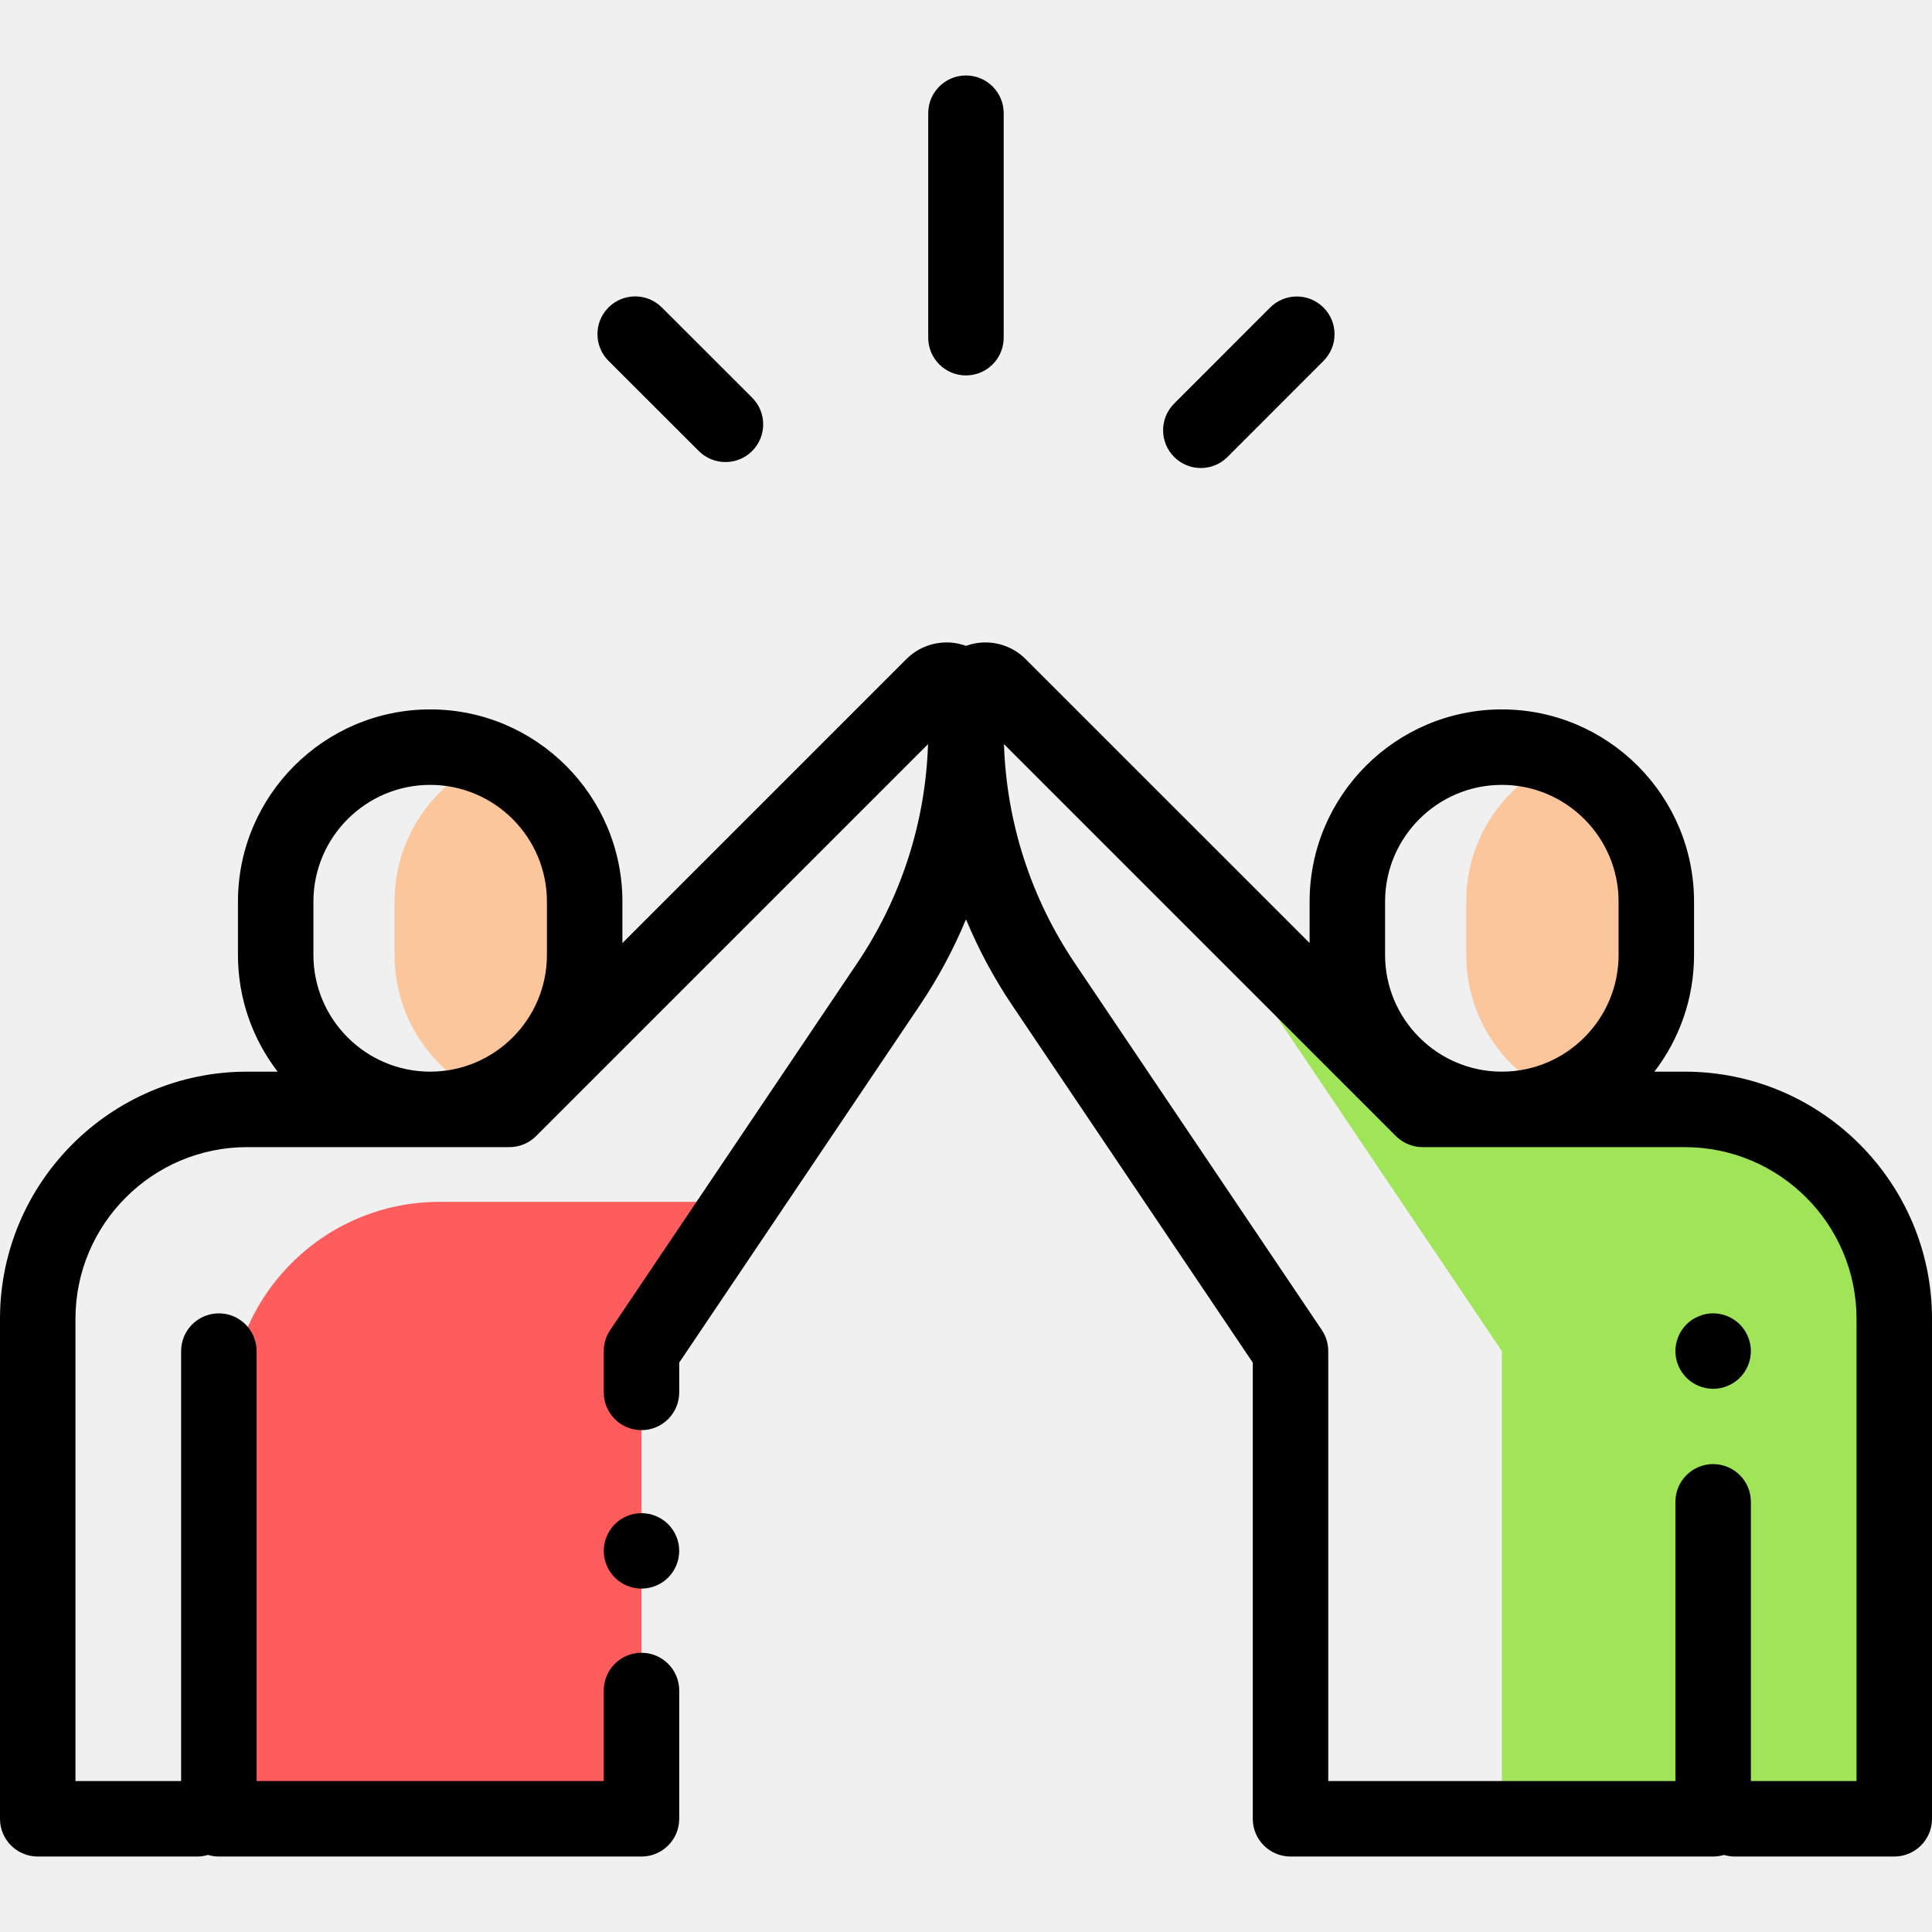
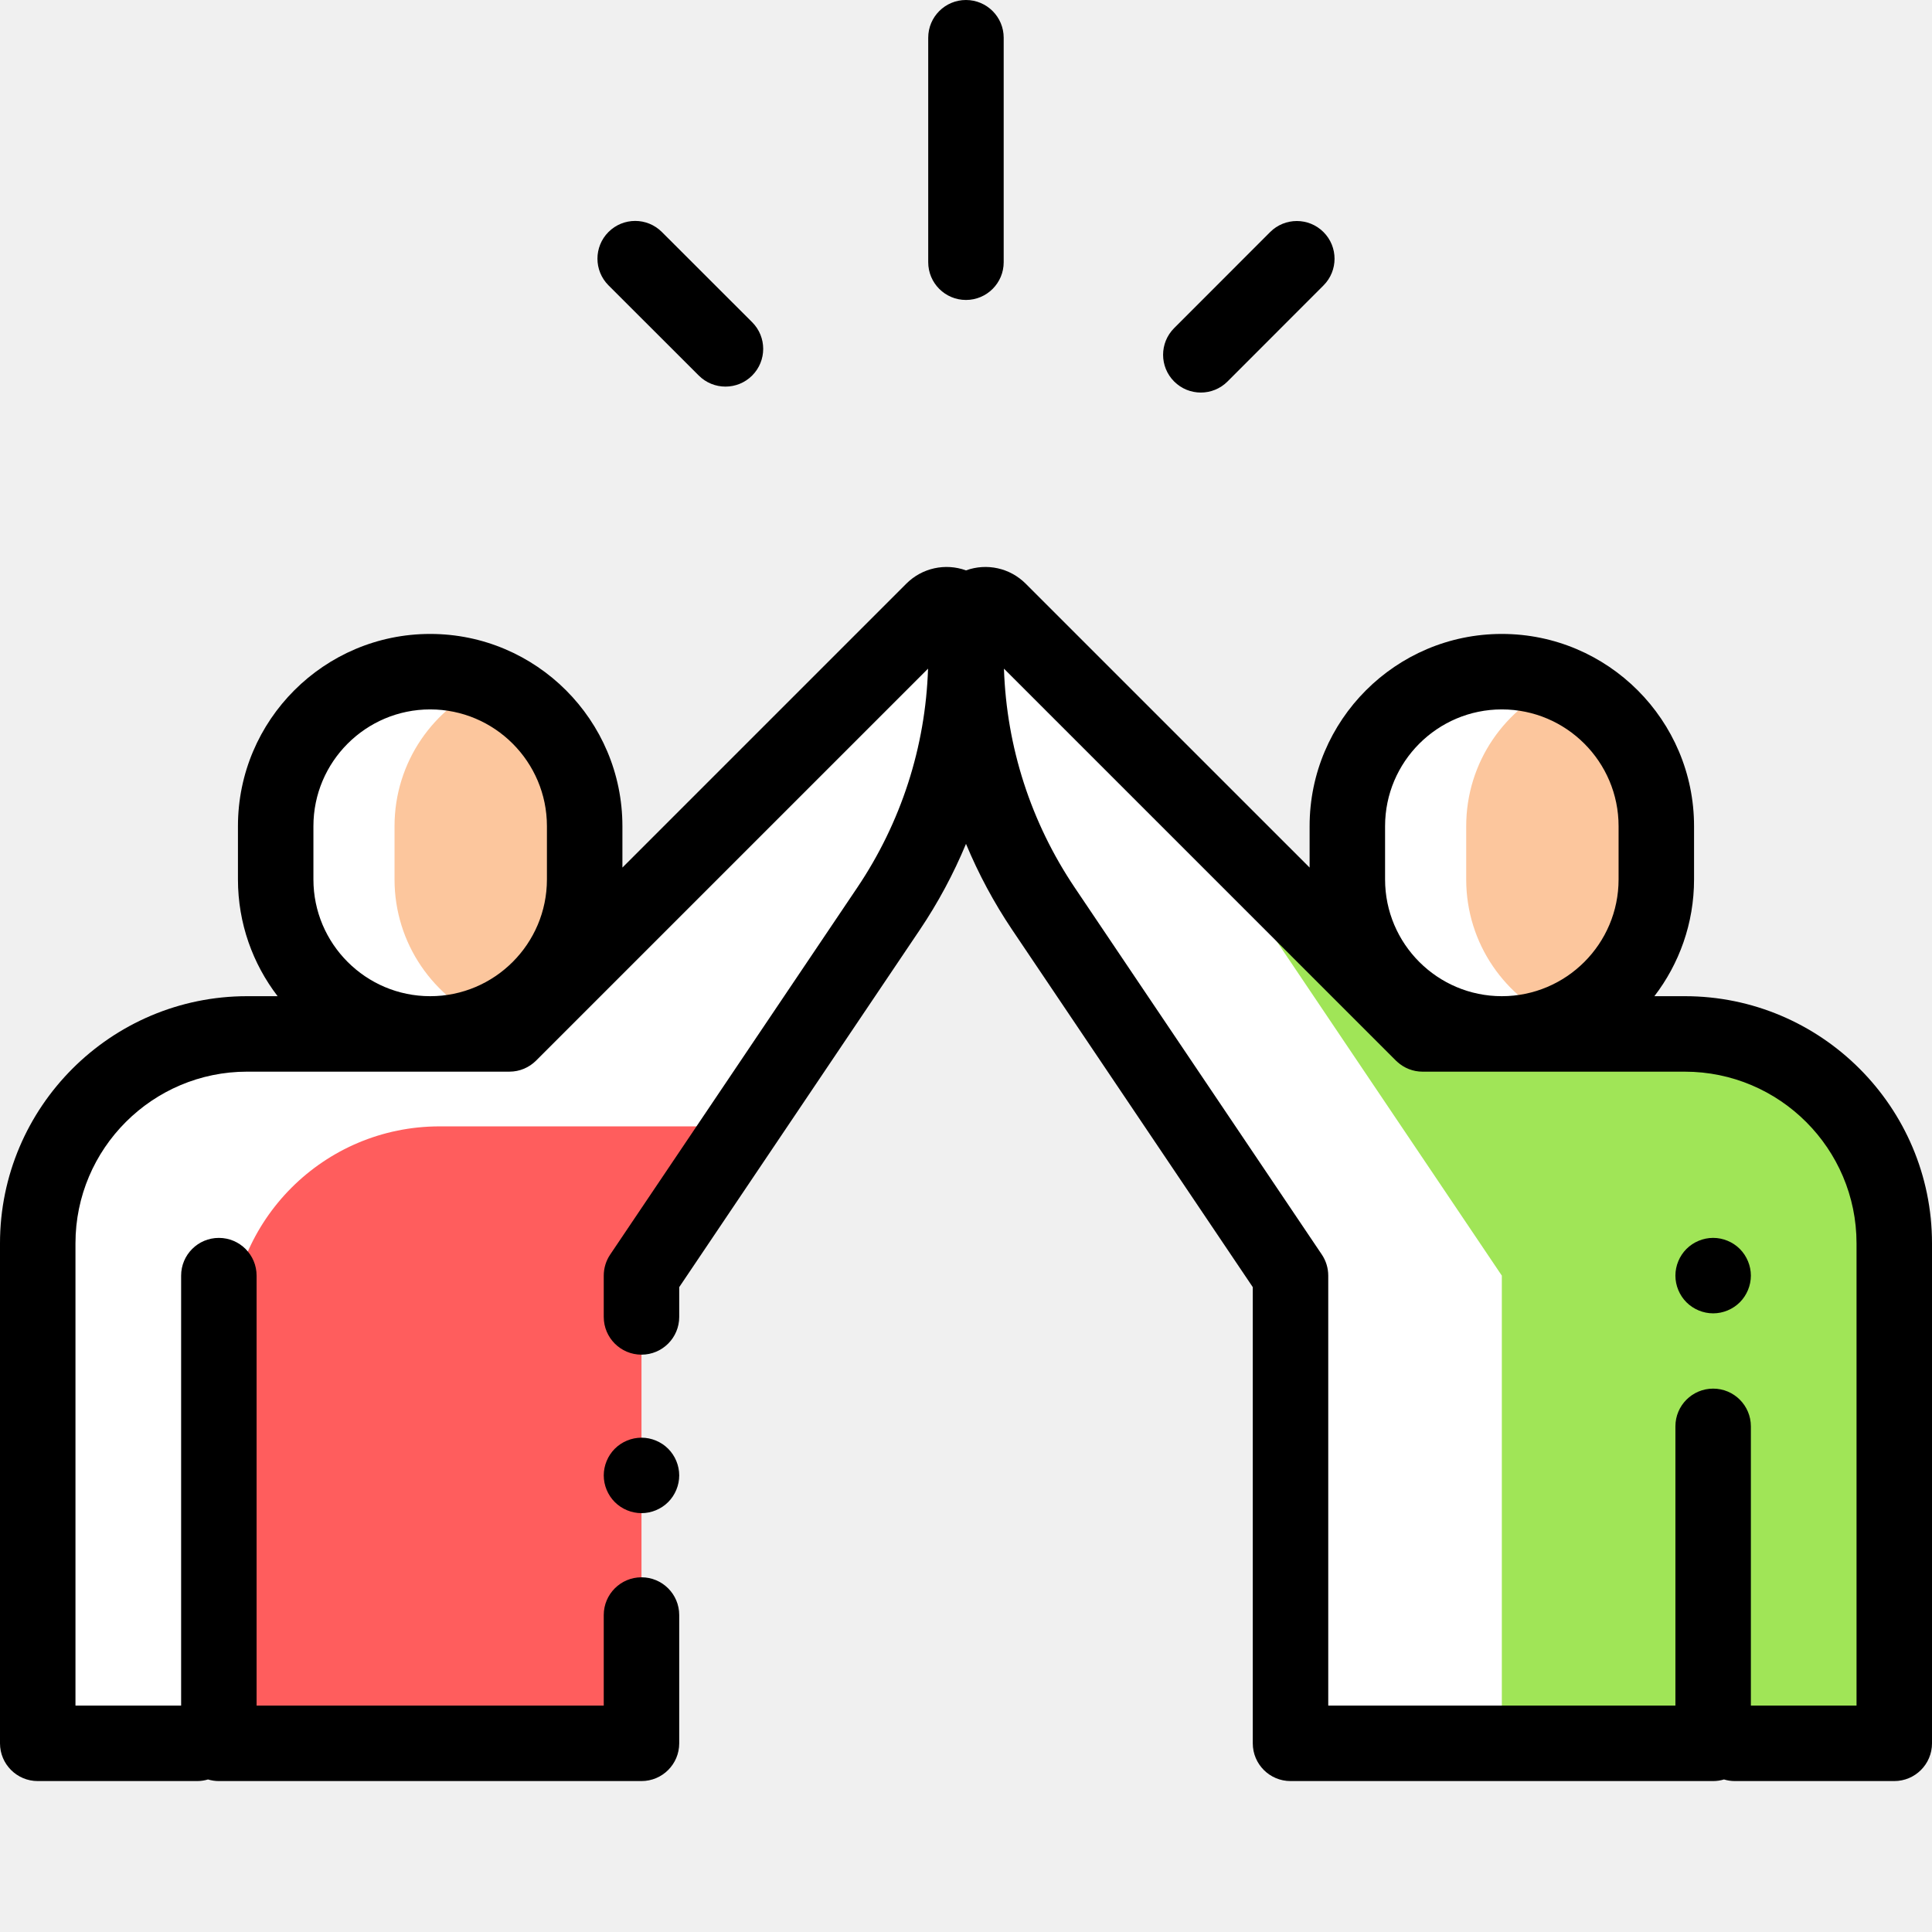
- <svg xmlns="http://www.w3.org/2000/svg" height="512pt" version="1.1" viewBox="0 -20 512 512" width="512pt">
-   <g id="surface1">
-     <path d="M 186 298.5 L 116.5 298.5 C 85.848 298.5 61 323.348 61 354 L 61 462 L 170 462 L 170 338.055 L 218.551 265.949 Z M 186 298.5 " style=" stroke:none;fill-rule:nonzero;fill:rgb(100%,36.471%,36.471%);fill-opacity:1;" />
-     <path d="M 446.5 274 L 377 274 L 320.18 217.18 C 323.398 225.465 327.535 233.406 332.551 240.855 L 398 338.055 L 398 462 L 454 462 L 454 448.938 L 459.75 462 L 502 462 L 502 329.5 C 502 298.848 477.152 274 446.5 274 Z M 446.5 274 " style=" stroke:none;fill-rule:nonzero;fill:rgb(62.745%,89.804%,34.118%);fill-opacity:1;" />
-     <path d="M 129.75 181.145 C 114.957 187.316 104.555 201.914 104.555 218.945 L 104.555 233.059 C 104.555 250.086 114.957 264.688 129.75 270.855 C 144.543 264.688 154.945 250.09 154.945 233.059 L 154.945 218.945 C 154.945 201.914 144.543 187.316 129.75 181.145 Z M 129.75 181.145 " style=" stroke:none;fill-rule:nonzero;fill:rgb(98.824%,77.647%,61.569%);fill-opacity:1;" />
-     <path d="M 413.75 181.145 C 398.957 187.316 388.559 201.914 388.559 218.945 L 388.559 233.059 C 388.559 250.086 398.957 264.688 413.75 270.855 C 428.543 264.688 438.941 250.09 438.941 233.059 L 438.941 218.945 C 438.941 201.914 428.543 187.316 413.75 181.145 Z M 413.75 181.145 " style=" stroke:none;fill-rule:nonzero;fill:rgb(98.824%,77.647%,61.569%);fill-opacity:1;" />
-     <path d="M 255.988 79.492 C 261.508 79.492 265.988 75.016 265.988 69.492 L 265.988 10 C 265.988 4.477 261.508 0 255.988 0 C 250.465 0 245.988 4.477 245.988 10 L 245.988 69.492 C 245.988 75.016 250.465 79.492 255.988 79.492 Z M 255.988 79.492 " style=" stroke:none;fill-rule:nonzero;fill:rgb(0%,0%,0%);fill-opacity:1;" />
-     <path d="M 185.188 99.527 C 187.141 101.48 189.699 102.453 192.258 102.453 C 194.816 102.453 197.379 101.477 199.328 99.523 C 203.234 95.617 203.23 89.285 199.324 85.383 L 175.398 61.477 C 171.488 57.57 165.16 57.574 161.254 61.48 C 157.352 65.391 157.355 71.719 161.262 75.625 Z M 185.188 99.527 " style=" stroke:none;fill-rule:nonzero;fill:rgb(0%,0%,0%);fill-opacity:1;" />
-     <path d="M 318.234 104.031 C 320.793 104.031 323.355 103.055 325.309 101.098 L 350.742 75.641 C 354.648 71.734 354.645 65.402 350.738 61.5 C 346.832 57.594 340.5 57.598 336.594 61.504 L 311.156 86.961 C 307.254 90.867 307.258 97.199 311.164 101.105 C 313.117 103.055 315.676 104.031 318.234 104.031 Z M 318.234 104.031 " style=" stroke:none;fill-rule:nonzero;fill:rgb(0%,0%,0%);fill-opacity:1;" />
-     <path d="M 446.5 264 L 438.43 264 C 445.016 255.414 448.941 244.688 448.941 233.059 L 448.941 218.945 C 448.941 190.852 426.09 168 398 168 C 369.91 168 347.059 190.852 347.059 218.941 L 347.059 229.914 L 271.824 154.684 C 267.652 150.508 261.512 149.168 256 151.156 C 250.492 149.168 244.352 150.508 240.176 154.684 L 164.945 229.914 L 164.945 218.941 C 164.941 190.852 142.09 168 114 168 C 85.91 168 63.059 190.852 63.059 218.941 L 63.059 233.055 C 63.059 244.688 66.984 255.414 73.57 264 L 65.5 264 C 29.383 264 0 293.383 0 329.5 L 0 462 C 0 467.523 4.477 472 10 472 L 52.25 472 C 53.25 472 54.215 471.848 55.125 471.574 C 56.035 471.848 57 472 58 472 L 170 472 C 175.523 472 180 467.523 180 462 L 180 428 C 180 422.477 175.523 418 170 418 C 164.477 418 160 422.477 160 428 L 160 452 L 68 452 L 68 338.055 C 68 332.531 63.523 328.055 58 328.055 C 52.477 328.055 48 332.531 48 338.055 L 48 452 L 20 452 L 20 329.5 C 20 304.41 40.41 284 65.5 284 L 135 284 C 137.754 284 140.242 282.887 142.051 281.09 C 142.059 281.082 142.066 281.078 142.07 281.07 L 245.941 177.203 C 245.262 197.969 238.801 217.973 227.152 235.27 L 161.707 332.469 C 160.594 334.117 160 336.062 160 338.055 L 160 349 C 160 354.523 164.48 359 170 359 C 175.523 359 180 354.523 180 349 L 180 341.105 L 243.742 246.438 C 248.613 239.207 252.699 231.562 256 223.633 C 259.305 231.562 263.387 239.207 268.258 246.438 L 332 341.105 L 332 462 C 332 467.523 336.477 472 342 472 L 454 472 C 455 472 455.965 471.848 456.875 471.574 C 457.785 471.848 458.75 472 459.75 472 L 502 472 C 507.523 472 512 467.523 512 462 L 512 329.5 C 512 293.383 482.617 264 446.5 264 Z M 83.059 233.059 L 83.059 218.945 C 83.059 201.883 96.938 188 114 188 C 131.062 188 144.941 201.883 144.941 218.941 L 144.941 233.055 C 144.941 250.117 131.062 264 114 264 C 96.938 264 83.059 250.117 83.059 233.059 Z M 367.059 218.941 C 367.059 201.883 380.938 188 398 188 C 415.062 188 428.941 201.883 428.941 218.941 L 428.941 233.055 C 428.941 250.117 415.062 264 398 264 C 380.938 264 367.059 250.117 367.059 233.059 Z M 492 452 L 464 452 L 464 378 C 464 372.477 459.523 368 454 368 C 448.477 368 444 372.477 444 378 L 444 452 L 352 452 L 352 338.055 C 352 336.062 351.406 334.117 350.297 332.469 L 284.848 235.27 C 273.199 217.973 266.742 197.973 266.059 177.203 L 369.93 281.07 C 370.062 281.203 370.184 281.316 370.305 281.414 C 372.078 283.016 374.422 284.004 377 284.004 L 446.5 284.004 C 471.59 284.004 492 304.414 492 329.504 Z M 492 452 " style=" stroke:none;fill-rule:nonzero;fill:rgb(0%,0%,0%);fill-opacity:1;" />
-     <path d="M 454 328.051 C 451.371 328.051 448.789 329.121 446.93 330.98 C 445.07 332.84 444 335.422 444 338.051 C 444 340.68 445.07 343.262 446.93 345.121 C 448.789 346.98 451.371 348.051 454 348.051 C 456.629 348.051 459.211 346.98 461.07 345.121 C 462.93 343.262 464 340.68 464 338.051 C 464 335.422 462.93 332.852 461.07 330.98 C 459.211 329.121 456.629 328.051 454 328.051 Z M 454 328.051 " style=" stroke:none;fill-rule:nonzero;fill:rgb(0%,0%,0%);fill-opacity:1;" />
-     <path d="M 170 381 C 167.371 381 164.789 382.07 162.93 383.93 C 161.07 385.789 160 388.371 160 391 C 160 393.629 161.07 396.211 162.93 398.07 C 164.789 399.93 167.371 401 170 401 C 172.629 401 175.211 399.93 177.07 398.07 C 178.93 396.211 180 393.629 180 391 C 180 388.371 178.93 385.789 177.07 383.93 C 175.211 382.07 172.629 381 170 381 Z M 170 381 " style=" stroke:none;fill-rule:nonzero;fill:rgb(0%,0%,0%);fill-opacity:1;" />
+ <svg xmlns="http://www.w3.org/2000/svg" height="512" version="1.1" width="512">
+   <rect id="backgroundrect" width="100%" height="100%" x="0" y="0" fill="none" stroke="none" />
+   <g class="currentLayer" style="">
+     <path fill="#ffffff" fill-opacity="1" stroke="none" stroke-width="2" stroke-dasharray="none" stroke-linejoin="round" stroke-linecap="butt" stroke-dashoffset="" fill-rule="nonzero" opacity="1" marker-start="" marker-mid="" marker-end="" id="svg_11" d="M10.963,460.641L10.294,316.544L42.647,281.618L87.868,275L73.897,244.485L73.897,204.779L95.956,183.456L127.206,182.721L150,204.412L153.309,248.897L245.956,167.279L263.235,163.971L354.779,249.632L361.029,200.735L392.279,182.721L431.985,202.574L437.132,241.176L426.471,268.015L489.706,295.588L500.735,463.235C461.498,465.679 440.274,458.197 341.478,462.479L342.647,338.235L255.449,211.009C231.919,240.053 176.404,326.818 172.36,338.582C174.199,352.185 100.257,462.479 100,450" style="color: rgb(0, 0, 0);" class="" />
+     <g id="surface1" class="">
+       <path d="M 186 298.5 L 116.5 298.5 C 85.848 298.5 61 323.348 61 354 L 61 462 L 170 462 L 170 338.055 L 218.551 265.949 Z M 186 298.5 " style=" stroke:none;fill-rule:nonzero;fill:rgb(100%,36.471%,36.471%);fill-opacity:1;" id="svg_1" />
+       <path d="M 446.5 274 L 377 274 L 320.18 217.18 C 323.398 225.465 327.535 233.406 332.551 240.855 L 398 338.055 L 398 462 L 454 462 L 454 448.938 L 459.75 462 L 502 462 L 502 329.5 C 502 298.848 477.152 274 446.5 274 Z M 446.5 274 " style=" stroke:none;fill-rule:nonzero;fill:rgb(62.745%,89.804%,34.118%);fill-opacity:1;" id="svg_2" />
+       <path d="M 129.75 181.145 C 114.957 187.316 104.555 201.914 104.555 218.945 L 104.555 233.059 C 104.555 250.086 114.957 264.688 129.75 270.855 C 144.543 264.688 154.945 250.09 154.945 233.059 L 154.945 218.945 C 154.945 201.914 144.543 187.316 129.75 181.145 Z M 129.75 181.145 " style=" stroke:none;fill-rule:nonzero;fill:rgb(98.824%,77.647%,61.569%);fill-opacity:1;" id="svg_3" />
+       <path d="M 413.75 181.145 C 398.957 187.316 388.559 201.914 388.559 218.945 L 388.559 233.059 C 388.559 250.086 398.957 264.688 413.75 270.855 C 428.543 264.688 438.941 250.09 438.941 233.059 L 438.941 218.945 C 438.941 201.914 428.543 187.316 413.75 181.145 Z M 413.75 181.145 " style=" stroke:none;fill-rule:nonzero;fill:rgb(98.824%,77.647%,61.569%);fill-opacity:1;" id="svg_4" />
+       <path d="M 255.988 79.492 C 261.508 79.492 265.988 75.016 265.988 69.492 L 265.988 10 C 265.988 4.477 261.508 0 255.988 0 C 250.465 0 245.988 4.477 245.988 10 L 245.988 69.492 C 245.988 75.016 250.465 79.492 255.988 79.492 Z M 255.988 79.492 " style=" stroke:none;fill-rule:nonzero;fill:rgb(0%,0%,0%);fill-opacity:1;" id="svg_5" />
+       <path d="M 185.188 99.527 C 187.141 101.48 189.699 102.453 192.258 102.453 C 194.816 102.453 197.379 101.477 199.328 99.523 C 203.234 95.617 203.23 89.285 199.324 85.383 L 175.398 61.477 C 171.488 57.57 165.16 57.574 161.254 61.48 C 157.352 65.391 157.355 71.719 161.262 75.625 Z M 185.188 99.527 " style=" stroke:none;fill-rule:nonzero;fill:rgb(0%,0%,0%);fill-opacity:1;" id="svg_6" />
+       <path d="M 318.234 104.031 C 320.793 104.031 323.355 103.055 325.309 101.098 L 350.742 75.641 C 354.648 71.734 354.645 65.402 350.738 61.5 C 346.832 57.594 340.5 57.598 336.594 61.504 L 311.156 86.961 C 307.254 90.867 307.258 97.199 311.164 101.105 C 313.117 103.055 315.676 104.031 318.234 104.031 Z M 318.234 104.031 " style=" stroke:none;fill-rule:nonzero;fill:rgb(0%,0%,0%);fill-opacity:1;" id="svg_7" />
+       <path d="M 446.5 264 L 438.43 264 C 445.016 255.414 448.941 244.688 448.941 233.059 L 448.941 218.945 C 448.941 190.852 426.09 168 398 168 C 369.91 168 347.059 190.852 347.059 218.941 L 347.059 229.914 L 271.824 154.684 C 267.652 150.508 261.512 149.168 256 151.156 C 250.492 149.168 244.352 150.508 240.176 154.684 L 164.945 229.914 L 164.945 218.941 C 164.941 190.852 142.09 168 114 168 C 85.91 168 63.059 190.852 63.059 218.941 L 63.059 233.055 C 63.059 244.688 66.984 255.414 73.57 264 L 65.5 264 C 29.383 264 0 293.383 0 329.5 L 0 462 C 0 467.523 4.477 472 10 472 L 52.25 472 C 53.25 472 54.215 471.848 55.125 471.574 C 56.035 471.848 57 472 58 472 L 170 472 C 175.523 472 180 467.523 180 462 L 180 428 C 180 422.477 175.523 418 170 418 C 164.477 418 160 422.477 160 428 L 160 452 L 68 452 L 68 338.055 C 68 332.531 63.523 328.055 58 328.055 C 52.477 328.055 48 332.531 48 338.055 L 48 452 L 20 452 L 20 329.5 C 20 304.41 40.41 284 65.5 284 L 135 284 C 137.754 284 140.242 282.887 142.051 281.09 C 142.059 281.082 142.066 281.078 142.07 281.07 L 245.941 177.203 C 245.262 197.969 238.801 217.973 227.152 235.27 L 161.707 332.469 C 160.594 334.117 160 336.062 160 338.055 L 160 349 C 160 354.523 164.48 359 170 359 C 175.523 359 180 354.523 180 349 L 180 341.105 L 243.742 246.438 C 248.613 239.207 252.699 231.562 256 223.633 C 259.305 231.562 263.387 239.207 268.258 246.438 L 332 341.105 L 332 462 C 332 467.523 336.477 472 342 472 L 454 472 C 455 472 455.965 471.848 456.875 471.574 C 457.785 471.848 458.75 472 459.75 472 L 502 472 C 507.523 472 512 467.523 512 462 L 512 329.5 C 512 293.383 482.617 264 446.5 264 Z M 83.059 233.059 L 83.059 218.945 C 83.059 201.883 96.938 188 114 188 C 131.062 188 144.941 201.883 144.941 218.941 L 144.941 233.055 C 144.941 250.117 131.062 264 114 264 C 96.938 264 83.059 250.117 83.059 233.059 Z M 367.059 218.941 C 367.059 201.883 380.938 188 398 188 C 415.062 188 428.941 201.883 428.941 218.941 L 428.941 233.055 C 428.941 250.117 415.062 264 398 264 C 380.938 264 367.059 250.117 367.059 233.059 Z M 492 452 L 464 452 L 464 378 C 464 372.477 459.523 368 454 368 C 448.477 368 444 372.477 444 378 L 444 452 L 352 452 L 352 338.055 C 352 336.062 351.406 334.117 350.297 332.469 L 284.848 235.27 C 273.199 217.973 266.742 197.973 266.059 177.203 L 369.93 281.07 C 370.062 281.203 370.184 281.316 370.305 281.414 C 372.078 283.016 374.422 284.004 377 284.004 L 446.5 284.004 C 471.59 284.004 492 304.414 492 329.504 Z M 492 452 " style=" stroke:none;fill-rule:nonzero;fill:rgb(0%,0%,0%);fill-opacity:1;" id="svg_8" />
+       <path d="M 454 328.051 C 451.371 328.051 448.789 329.121 446.93 330.98 C 445.07 332.84 444 335.422 444 338.051 C 444 340.68 445.07 343.262 446.93 345.121 C 448.789 346.98 451.371 348.051 454 348.051 C 456.629 348.051 459.211 346.98 461.07 345.121 C 462.93 343.262 464 340.68 464 338.051 C 464 335.422 462.93 332.852 461.07 330.98 C 459.211 329.121 456.629 328.051 454 328.051 Z M 454 328.051 " style=" stroke:none;fill-rule:nonzero;fill:rgb(0%,0%,0%);fill-opacity:1;" id="svg_9" />
+       <path d="M 170 381 C 167.371 381 164.789 382.07 162.93 383.93 C 161.07 385.789 160 388.371 160 391 C 160 393.629 161.07 396.211 162.93 398.07 C 164.789 399.93 167.371 401 170 401 C 172.629 401 175.211 399.93 177.07 398.07 C 178.93 396.211 180 393.629 180 391 C 180 388.371 178.93 385.789 177.07 383.93 C 175.211 382.07 172.629 381 170 381 Z M 170 381 " style=" stroke:none;fill-rule:nonzero;fill:rgb(0%,0%,0%);fill-opacity:1;" id="svg_10" />
+     </g>
  </g>
</svg>
